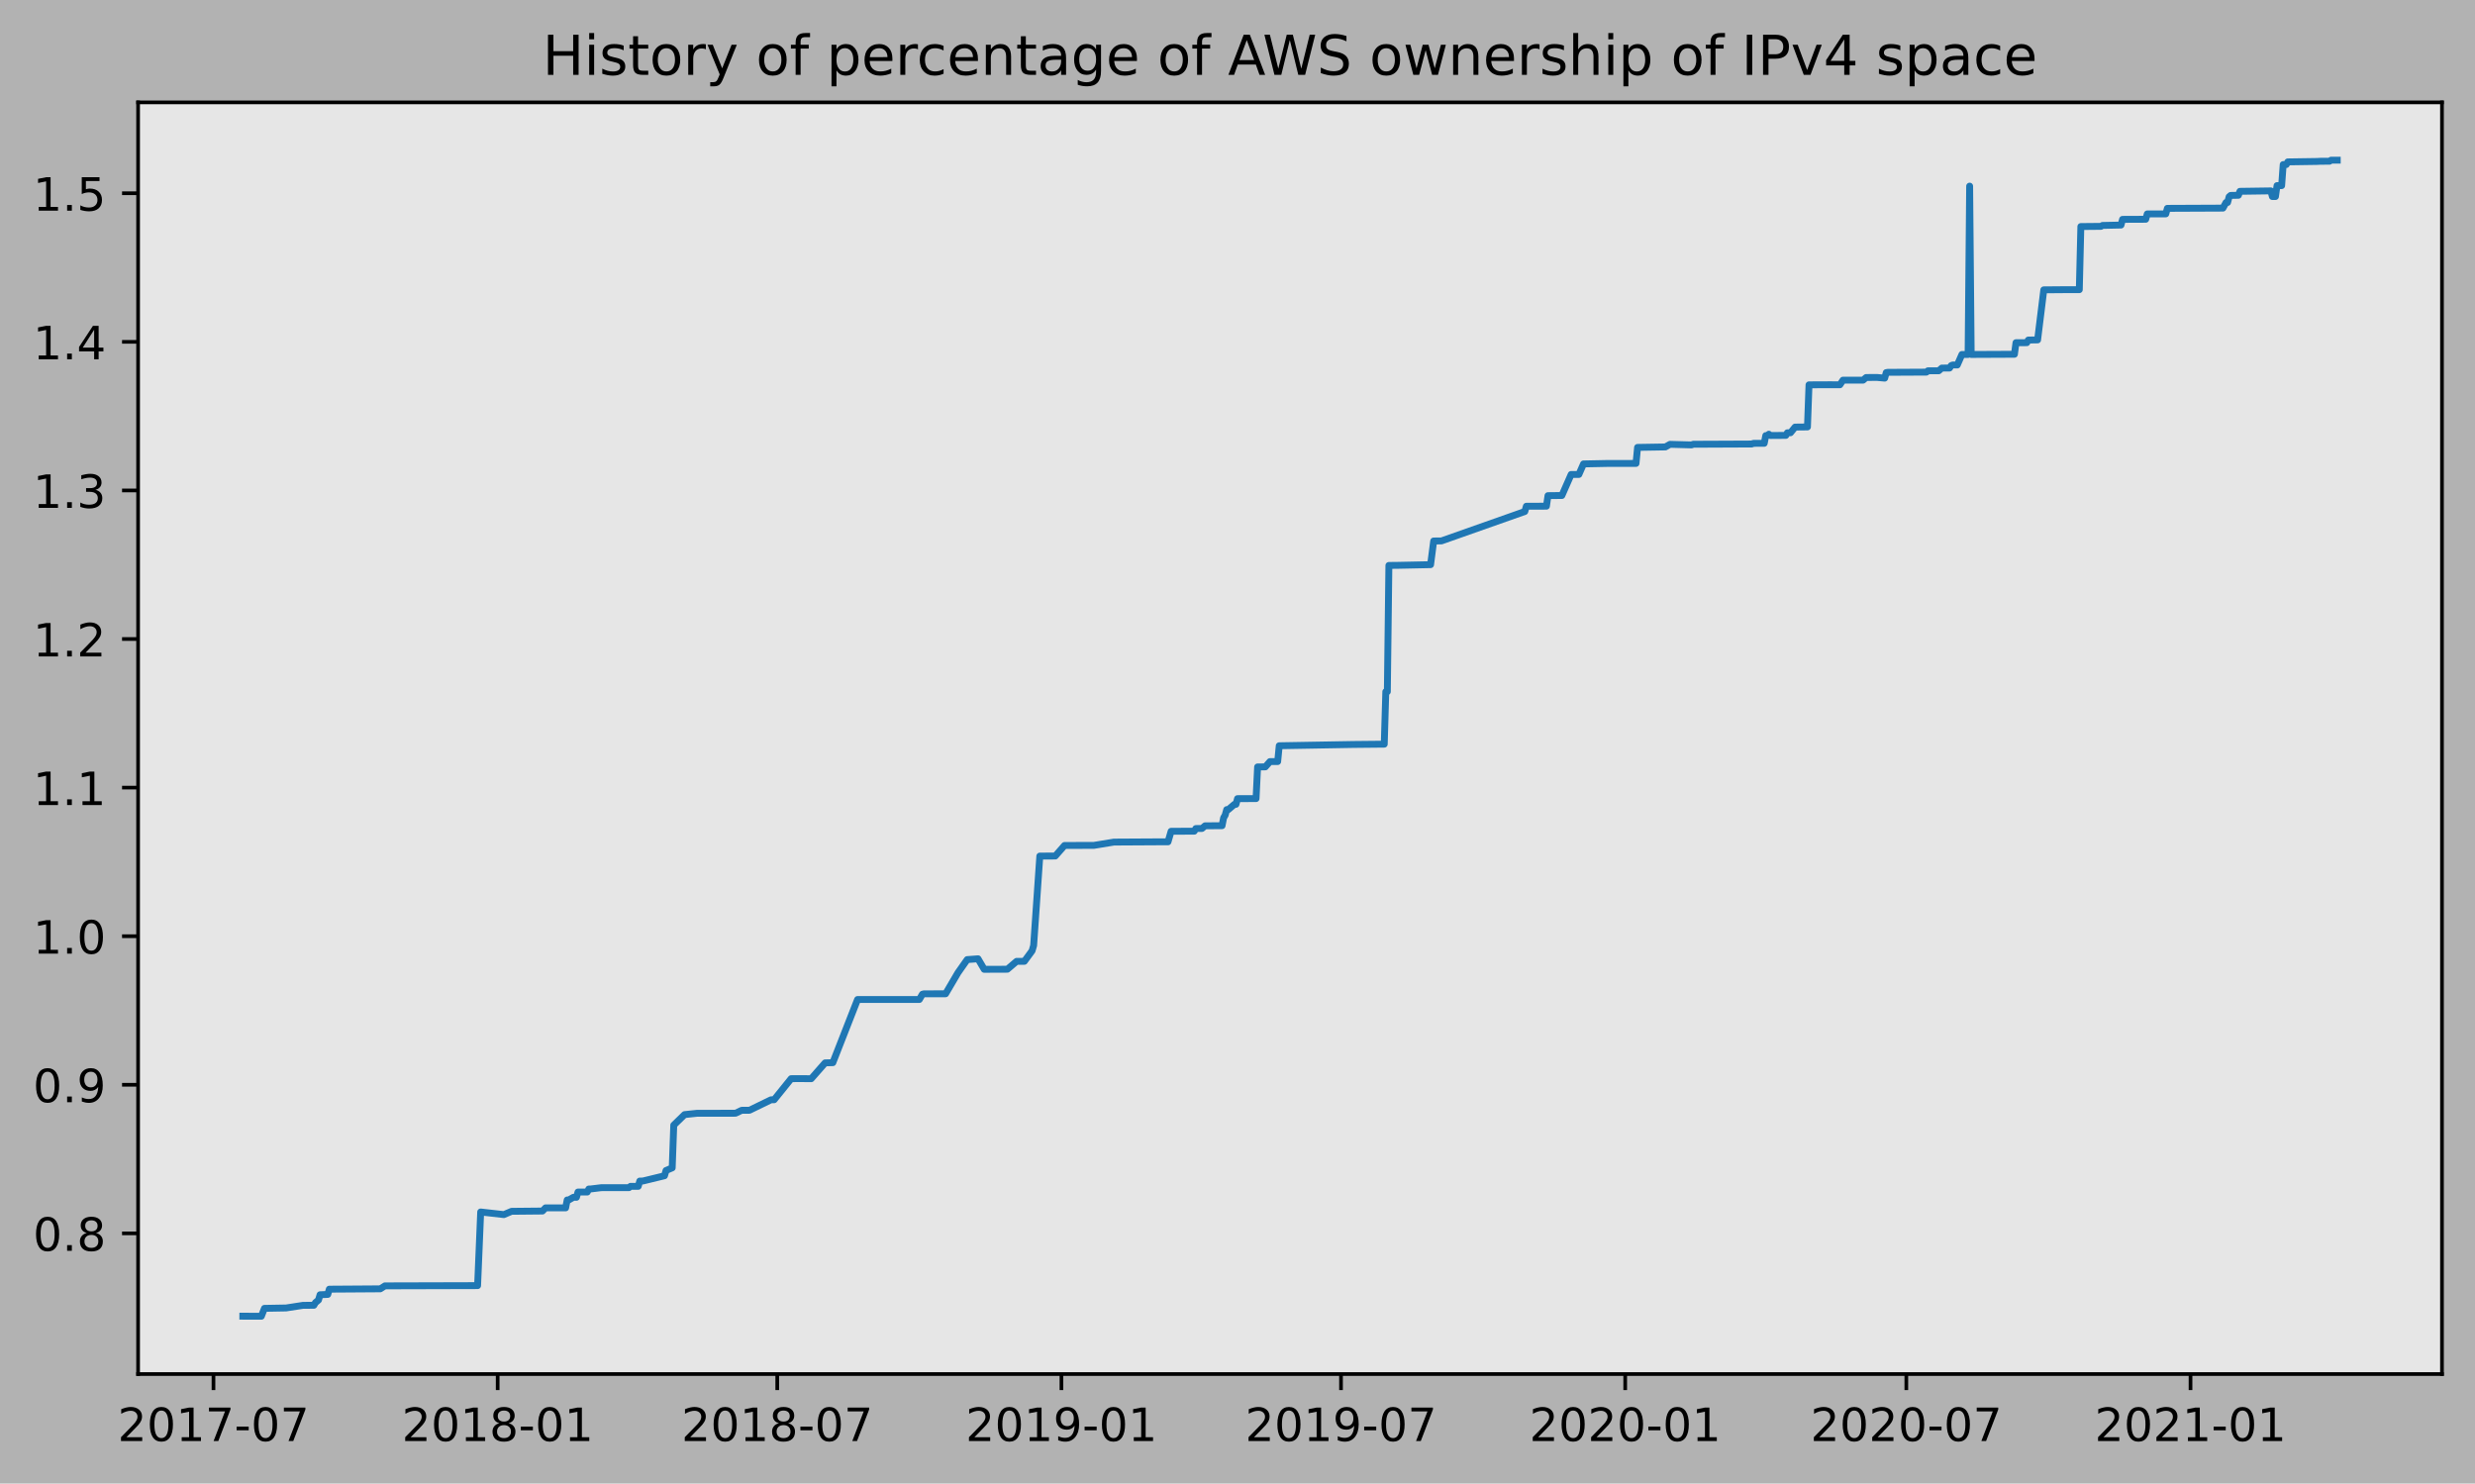
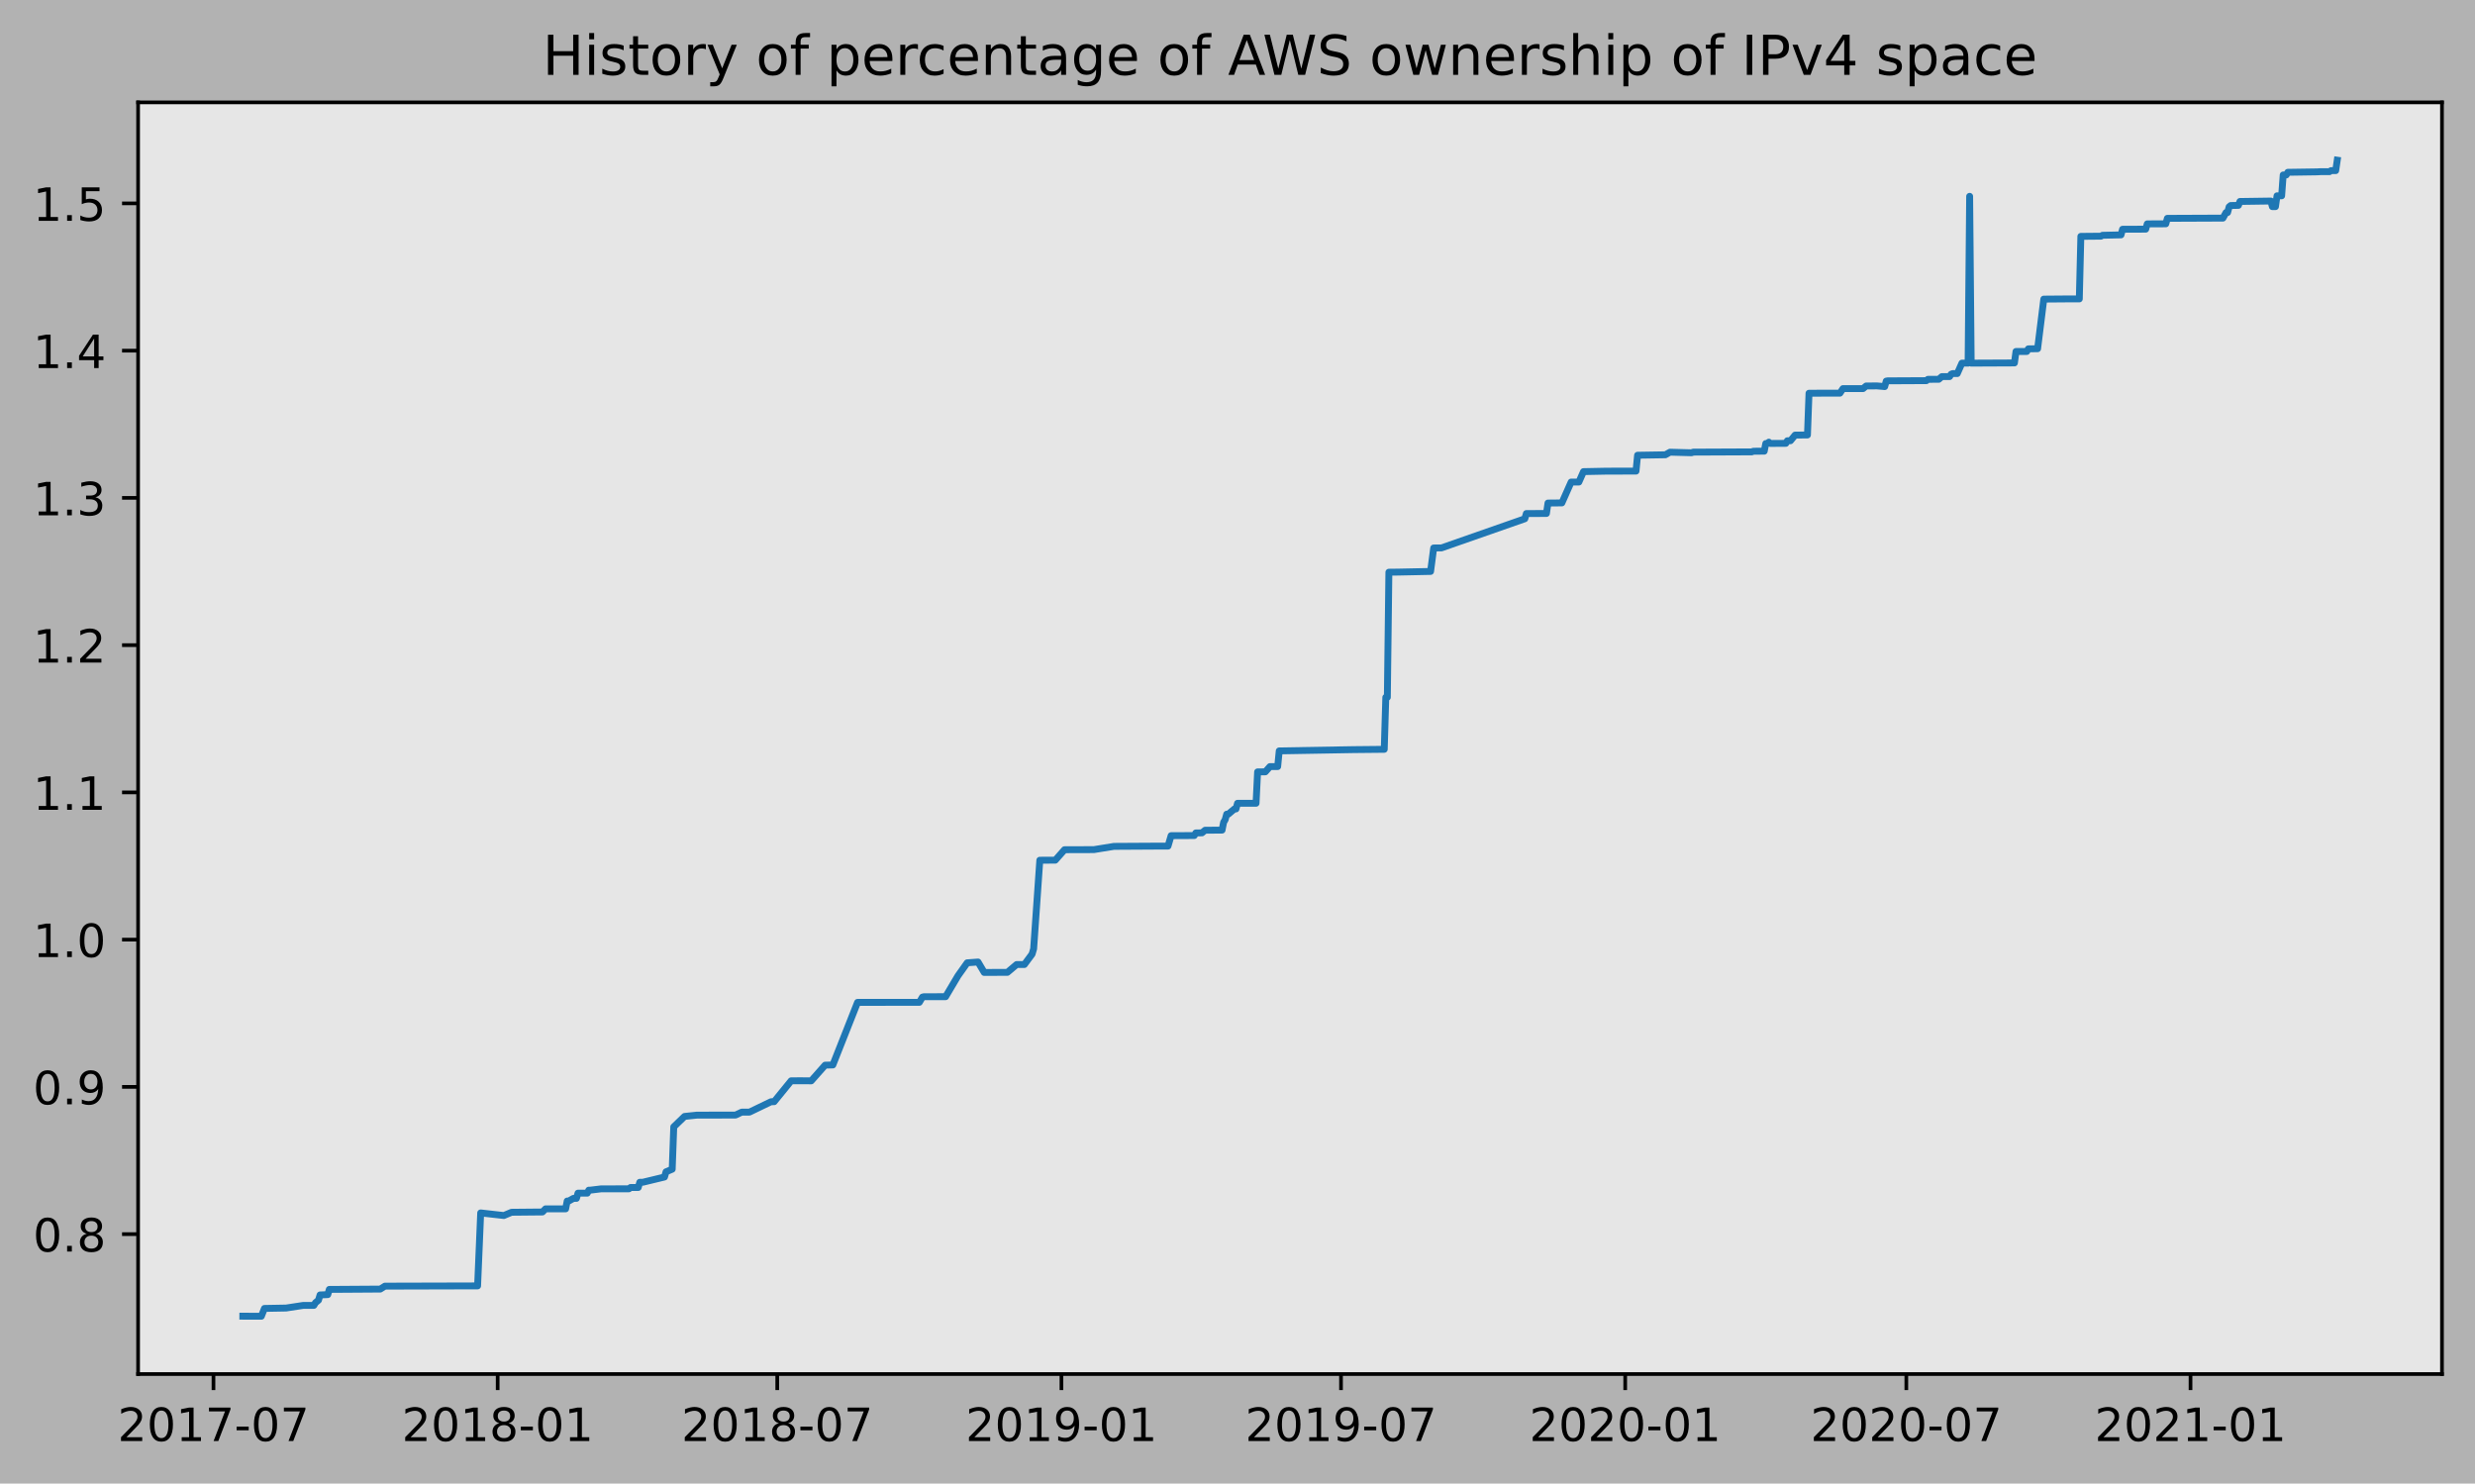
<svg xmlns="http://www.w3.org/2000/svg" xmlns:xlink="http://www.w3.org/1999/xlink" height="323.396pt" version="1.1" viewBox="0 0 539.503 323.396" width="539.503pt">
  <defs>
    <style type="text/css">
*{stroke-linecap:butt;stroke-linejoin:round;}
  </style>
  </defs>
  <g id="figure_1">
    <g id="patch_1">
      <path d="M 0 323.396  L 539.503 323.396  L 539.503 0  L 0 0  z " style="fill:#b2b2b2;" />
    </g>
    <g id="axes_1">
      <g id="patch_2">
        <path d="M 30.103 299.518  L 532.303 299.518  L 532.303 22.318  L 30.103 22.318  z " style="fill:#e6e6e6;" />
      </g>
      <g id="matplotlib.axis_1">
        <g id="xtick_1">
          <g id="line2d_1">
            <defs>
-               <path d="M 0 0  L 0 3.5  " id="m3e4d1c5390" style="stroke:#000000;stroke-width:0.8;" />
-             </defs>
-             <g>
-               <use style="stroke:#000000;stroke-width:0.8;" x="46.533" xlink:href="#m3e4d1c5390" y="299.518" />
+               <path d="M 0 0  L 0 3.5  " id="m7f5b0c4394" style="stroke:#000000;stroke-width:0.8;" />
+             </defs>
+             <g>
+               <use style="stroke:#000000;stroke-width:0.8;" x="46.533" xlink:href="#m7f5b0c4394" y="299.518" />
            </g>
          </g>
          <g id="text_1">
            <defs>
              <path d="M 19.188 8.297  L 53.609 8.297  L 53.609 0  L 7.328 0  L 7.328 8.297  Q 12.938 14.109 22.625 23.891  Q 32.328 33.688 34.812 36.531  Q 39.547 41.844 41.422 45.531  Q 43.312 49.219 43.312 52.781  Q 43.312 58.594 39.234 62.25  Q 35.156 65.922 28.609 65.922  Q 23.969 65.922 18.812 64.312  Q 13.672 62.703 7.812 59.422  L 7.812 69.391  Q 13.766 71.781 18.938 73  Q 24.125 74.219 28.422 74.219  Q 39.75 74.219 46.484 68.547  Q 53.219 62.891 53.219 53.422  Q 53.219 48.922 51.531 44.891  Q 49.859 40.875 45.406 35.406  Q 44.188 33.984 37.641 27.219  Q 31.109 20.453 19.188 8.297  z " id="DejaVuSans-50" />
              <path d="M 31.781 66.406  Q 24.172 66.406 20.328 58.906  Q 16.5 51.422 16.5 36.375  Q 16.5 21.391 20.328 13.891  Q 24.172 6.391 31.781 6.391  Q 39.453 6.391 43.281 13.891  Q 47.125 21.391 47.125 36.375  Q 47.125 51.422 43.281 58.906  Q 39.453 66.406 31.781 66.406  z M 31.781 74.219  Q 44.047 74.219 50.516 64.516  Q 56.984 54.828 56.984 36.375  Q 56.984 17.969 50.516 8.266  Q 44.047 -1.422 31.781 -1.422  Q 19.531 -1.422 13.062 8.266  Q 6.594 17.969 6.594 36.375  Q 6.594 54.828 13.062 64.516  Q 19.531 74.219 31.781 74.219  z " id="DejaVuSans-48" />
              <path d="M 12.406 8.297  L 28.516 8.297  L 28.516 63.922  L 10.984 60.406  L 10.984 69.391  L 28.422 72.906  L 38.281 72.906  L 38.281 8.297  L 54.391 8.297  L 54.391 0  L 12.406 0  z " id="DejaVuSans-49" />
              <path d="M 8.203 72.906  L 55.078 72.906  L 55.078 68.703  L 28.609 0  L 18.312 0  L 43.219 64.594  L 8.203 64.594  z " id="DejaVuSans-55" />
              <path d="M 4.891 31.391  L 31.203 31.391  L 31.203 23.391  L 4.891 23.391  z " id="DejaVuSans-45" />
            </defs>
            <g transform="translate(25.64197 314.1166)scale(0.1 -0.1)">
              <use xlink:href="#DejaVuSans-50" />
              <use x="63.623" xlink:href="#DejaVuSans-48" />
              <use x="127.246" xlink:href="#DejaVuSans-49" />
              <use x="190.869" xlink:href="#DejaVuSans-55" />
              <use x="254.492" xlink:href="#DejaVuSans-45" />
              <use x="290.576" xlink:href="#DejaVuSans-48" />
              <use x="354.199" xlink:href="#DejaVuSans-55" />
            </g>
          </g>
        </g>
        <g id="xtick_2">
          <g id="line2d_2">
            <g>
-               <use style="stroke:#000000;stroke-width:0.8;" x="108.483" xlink:href="#m3e4d1c5390" y="299.518" />
+               <use style="stroke:#000000;stroke-width:0.8;" x="108.483" xlink:href="#m7f5b0c4394" y="299.518" />
            </g>
          </g>
          <g id="text_2">
            <defs>
              <path d="M 31.781 34.625  Q 24.75 34.625 20.719 30.859  Q 16.703 27.094 16.703 20.516  Q 16.703 13.922 20.719 10.156  Q 24.75 6.391 31.781 6.391  Q 38.812 6.391 42.859 10.172  Q 46.922 13.969 46.922 20.516  Q 46.922 27.094 42.891 30.859  Q 38.875 34.625 31.781 34.625  z M 21.922 38.812  Q 15.578 40.375 12.031 44.719  Q 8.5 49.078 8.5 55.328  Q 8.5 64.062 14.719 69.141  Q 20.953 74.219 31.781 74.219  Q 42.672 74.219 48.875 69.141  Q 55.078 64.062 55.078 55.328  Q 55.078 49.078 51.531 44.719  Q 48 40.375 41.703 38.812  Q 48.828 37.156 52.797 32.312  Q 56.781 27.484 56.781 20.516  Q 56.781 9.906 50.312 4.234  Q 43.844 -1.422 31.781 -1.422  Q 19.734 -1.422 13.25 4.234  Q 6.781 9.906 6.781 20.516  Q 6.781 27.484 10.781 32.312  Q 14.797 37.156 21.922 38.812  z M 18.312 54.391  Q 18.312 48.734 21.844 45.562  Q 25.391 42.391 31.781 42.391  Q 38.141 42.391 41.719 45.562  Q 45.312 48.734 45.312 54.391  Q 45.312 60.062 41.719 63.234  Q 38.141 66.406 31.781 66.406  Q 25.391 66.406 21.844 63.234  Q 18.312 60.062 18.312 54.391  z " id="DejaVuSans-56" />
            </defs>
            <g transform="translate(87.59209 314.1166)scale(0.1 -0.1)">
              <use xlink:href="#DejaVuSans-50" />
              <use x="63.623" xlink:href="#DejaVuSans-48" />
              <use x="127.246" xlink:href="#DejaVuSans-49" />
              <use x="190.869" xlink:href="#DejaVuSans-56" />
              <use x="254.492" xlink:href="#DejaVuSans-45" />
              <use x="290.576" xlink:href="#DejaVuSans-48" />
              <use x="354.199" xlink:href="#DejaVuSans-49" />
            </g>
          </g>
        </g>
        <g id="xtick_3">
          <g id="line2d_3">
            <g>
-               <use style="stroke:#000000;stroke-width:0.8;" x="169.424" xlink:href="#m3e4d1c5390" y="299.518" />
+               <use style="stroke:#000000;stroke-width:0.8;" x="169.424" xlink:href="#m7f5b0c4394" y="299.518" />
            </g>
          </g>
          <g id="text_3">
            <g transform="translate(148.5322 314.1166)scale(0.1 -0.1)">
              <use xlink:href="#DejaVuSans-50" />
              <use x="63.623" xlink:href="#DejaVuSans-48" />
              <use x="127.246" xlink:href="#DejaVuSans-49" />
              <use x="190.869" xlink:href="#DejaVuSans-56" />
              <use x="254.492" xlink:href="#DejaVuSans-45" />
              <use x="290.576" xlink:href="#DejaVuSans-48" />
              <use x="354.199" xlink:href="#DejaVuSans-55" />
            </g>
          </g>
        </g>
        <g id="xtick_4">
          <g id="line2d_4">
            <g>
-               <use style="stroke:#000000;stroke-width:0.8;" x="231.374" xlink:href="#m3e4d1c5390" y="299.518" />
+               <use style="stroke:#000000;stroke-width:0.8;" x="231.374" xlink:href="#m7f5b0c4394" y="299.518" />
            </g>
          </g>
          <g id="text_4">
            <defs>
              <path d="M 10.984 1.516  L 10.984 10.5  Q 14.703 8.734 18.5 7.812  Q 22.312 6.891 25.984 6.891  Q 35.75 6.891 40.891 13.453  Q 46.047 20.016 46.781 33.406  Q 43.953 29.203 39.594 26.953  Q 35.25 24.703 29.984 24.703  Q 19.047 24.703 12.672 31.312  Q 6.297 37.938 6.297 49.422  Q 6.297 60.641 12.938 67.422  Q 19.578 74.219 30.609 74.219  Q 43.266 74.219 49.922 64.516  Q 56.594 54.828 56.594 36.375  Q 56.594 19.141 48.406 8.859  Q 40.234 -1.422 26.422 -1.422  Q 22.703 -1.422 18.891 -0.688  Q 15.094 0.047 10.984 1.516  z M 30.609 32.422  Q 37.25 32.422 41.125 36.953  Q 45.016 41.5 45.016 49.422  Q 45.016 57.281 41.125 61.844  Q 37.25 66.406 30.609 66.406  Q 23.969 66.406 20.094 61.844  Q 16.219 57.281 16.219 49.422  Q 16.219 41.5 20.094 36.953  Q 23.969 32.422 30.609 32.422  z " id="DejaVuSans-57" />
            </defs>
            <g transform="translate(210.4823 314.1166)scale(0.1 -0.1)">
              <use xlink:href="#DejaVuSans-50" />
              <use x="63.623" xlink:href="#DejaVuSans-48" />
              <use x="127.246" xlink:href="#DejaVuSans-49" />
              <use x="190.869" xlink:href="#DejaVuSans-57" />
              <use x="254.492" xlink:href="#DejaVuSans-45" />
              <use x="290.576" xlink:href="#DejaVuSans-48" />
              <use x="354.199" xlink:href="#DejaVuSans-49" />
            </g>
          </g>
        </g>
        <g id="xtick_5">
          <g id="line2d_5">
            <g>
-               <use style="stroke:#000000;stroke-width:0.8;" x="292.314" xlink:href="#m3e4d1c5390" y="299.518" />
+               <use style="stroke:#000000;stroke-width:0.8;" x="292.314" xlink:href="#m7f5b0c4394" y="299.518" />
            </g>
          </g>
          <g id="text_5">
            <g transform="translate(271.4223 314.1166)scale(0.1 -0.1)">
              <use xlink:href="#DejaVuSans-50" />
              <use x="63.623" xlink:href="#DejaVuSans-48" />
              <use x="127.246" xlink:href="#DejaVuSans-49" />
              <use x="190.869" xlink:href="#DejaVuSans-57" />
              <use x="254.492" xlink:href="#DejaVuSans-45" />
              <use x="290.576" xlink:href="#DejaVuSans-48" />
              <use x="354.199" xlink:href="#DejaVuSans-55" />
            </g>
          </g>
        </g>
        <g id="xtick_6">
          <g id="line2d_6">
            <g>
-               <use style="stroke:#000000;stroke-width:0.8;" x="354.264" xlink:href="#m3e4d1c5390" y="299.518" />
+               <use style="stroke:#000000;stroke-width:0.8;" x="354.264" xlink:href="#m7f5b0c4394" y="299.518" />
            </g>
          </g>
          <g id="text_6">
            <g transform="translate(333.3725 314.1166)scale(0.1 -0.1)">
              <use xlink:href="#DejaVuSans-50" />
              <use x="63.623" xlink:href="#DejaVuSans-48" />
              <use x="127.246" xlink:href="#DejaVuSans-50" />
              <use x="190.869" xlink:href="#DejaVuSans-48" />
              <use x="254.492" xlink:href="#DejaVuSans-45" />
              <use x="290.576" xlink:href="#DejaVuSans-48" />
              <use x="354.199" xlink:href="#DejaVuSans-49" />
            </g>
          </g>
        </g>
        <g id="xtick_7">
          <g id="line2d_7">
            <g>
-               <use style="stroke:#000000;stroke-width:0.8;" x="415.541" xlink:href="#m3e4d1c5390" y="299.518" />
+               <use style="stroke:#000000;stroke-width:0.8;" x="415.541" xlink:href="#m7f5b0c4394" y="299.518" />
            </g>
          </g>
          <g id="text_7">
            <g transform="translate(394.6492 314.1166)scale(0.1 -0.1)">
              <use xlink:href="#DejaVuSans-50" />
              <use x="63.623" xlink:href="#DejaVuSans-48" />
              <use x="127.246" xlink:href="#DejaVuSans-50" />
              <use x="190.869" xlink:href="#DejaVuSans-48" />
              <use x="254.492" xlink:href="#DejaVuSans-45" />
              <use x="290.576" xlink:href="#DejaVuSans-48" />
              <use x="354.199" xlink:href="#DejaVuSans-55" />
            </g>
          </g>
        </g>
        <g id="xtick_8">
          <g id="line2d_8">
            <g>
-               <use style="stroke:#000000;stroke-width:0.8;" x="477.491" xlink:href="#m3e4d1c5390" y="299.518" />
+               <use style="stroke:#000000;stroke-width:0.8;" x="477.491" xlink:href="#m7f5b0c4394" y="299.518" />
            </g>
          </g>
          <g id="text_8">
            <g transform="translate(456.5993 314.1166)scale(0.1 -0.1)">
              <use xlink:href="#DejaVuSans-50" />
              <use x="63.623" xlink:href="#DejaVuSans-48" />
              <use x="127.246" xlink:href="#DejaVuSans-50" />
              <use x="190.869" xlink:href="#DejaVuSans-49" />
              <use x="254.492" xlink:href="#DejaVuSans-45" />
              <use x="290.576" xlink:href="#DejaVuSans-48" />
              <use x="354.199" xlink:href="#DejaVuSans-49" />
            </g>
          </g>
        </g>
      </g>
      <g id="matplotlib.axis_2">
        <g id="ytick_1">
          <g id="line2d_9">
            <defs>
-               <path d="M 0 0  L -3.5 0  " id="m08d54eb460" style="stroke:#000000;stroke-width:0.8;" />
-             </defs>
-             <g>
-               <use style="stroke:#000000;stroke-width:0.8;" x="30.103" xlink:href="#m08d54eb460" y="268.853" />
+               <path d="M 0 0  L -3.5 0  " id="mc15adde74a" style="stroke:#000000;stroke-width:0.8;" />
+             </defs>
+             <g>
+               <use style="stroke:#000000;stroke-width:0.8;" x="30.103" xlink:href="#mc15adde74a" y="269.016" />
            </g>
          </g>
          <g id="text_9">
            <defs>
              <path d="M 10.688 12.406  L 21 12.406  L 21 0  L 10.688 0  z " id="DejaVuSans-46" />
            </defs>
-             <g transform="translate(7.2 272.6527)scale(0.1 -0.1)">
+             <g transform="translate(7.2 272.8156)scale(0.1 -0.1)">
              <use xlink:href="#DejaVuSans-48" />
              <use x="63.623" xlink:href="#DejaVuSans-46" />
              <use x="95.41" xlink:href="#DejaVuSans-56" />
            </g>
          </g>
        </g>
        <g id="ytick_2">
          <g id="line2d_10">
            <g>
-               <use style="stroke:#000000;stroke-width:0.8;" x="30.103" xlink:href="#m08d54eb460" y="236.464" />
+               <use style="stroke:#000000;stroke-width:0.8;" x="30.103" xlink:href="#mc15adde74a" y="236.919" />
            </g>
          </g>
          <g id="text_10">
-             <g transform="translate(7.2 240.2631)scale(0.1 -0.1)">
+             <g transform="translate(7.2 240.7182)scale(0.1 -0.1)">
              <use xlink:href="#DejaVuSans-48" />
              <use x="63.623" xlink:href="#DejaVuSans-46" />
              <use x="95.41" xlink:href="#DejaVuSans-57" />
            </g>
          </g>
        </g>
        <g id="ytick_3">
          <g id="line2d_11">
            <g>
-               <use style="stroke:#000000;stroke-width:0.8;" x="30.103" xlink:href="#m08d54eb460" y="204.074" />
+               <use style="stroke:#000000;stroke-width:0.8;" x="30.103" xlink:href="#mc15adde74a" y="204.822" />
            </g>
          </g>
          <g id="text_11">
-             <g transform="translate(7.2 207.8736)scale(0.1 -0.1)">
+             <g transform="translate(7.2 208.6208)scale(0.1 -0.1)">
              <use xlink:href="#DejaVuSans-49" />
              <use x="63.623" xlink:href="#DejaVuSans-46" />
              <use x="95.41" xlink:href="#DejaVuSans-48" />
            </g>
          </g>
        </g>
        <g id="ytick_4">
          <g id="line2d_12">
            <g>
-               <use style="stroke:#000000;stroke-width:0.8;" x="30.103" xlink:href="#m08d54eb460" y="171.685" />
+               <use style="stroke:#000000;stroke-width:0.8;" x="30.103" xlink:href="#mc15adde74a" y="172.724" />
            </g>
          </g>
          <g id="text_12">
-             <g transform="translate(7.2 175.4841)scale(0.1 -0.1)">
+             <g transform="translate(7.2 176.5233)scale(0.1 -0.1)">
              <use xlink:href="#DejaVuSans-49" />
              <use x="63.623" xlink:href="#DejaVuSans-46" />
              <use x="95.41" xlink:href="#DejaVuSans-49" />
            </g>
          </g>
        </g>
        <g id="ytick_5">
          <g id="line2d_13">
            <g>
-               <use style="stroke:#000000;stroke-width:0.8;" x="30.103" xlink:href="#m08d54eb460" y="139.295" />
+               <use style="stroke:#000000;stroke-width:0.8;" x="30.103" xlink:href="#mc15adde74a" y="140.627" />
            </g>
          </g>
          <g id="text_13">
-             <g transform="translate(7.2 143.0946)scale(0.1 -0.1)">
+             <g transform="translate(7.2 144.4259)scale(0.1 -0.1)">
              <use xlink:href="#DejaVuSans-49" />
              <use x="63.623" xlink:href="#DejaVuSans-46" />
              <use x="95.41" xlink:href="#DejaVuSans-50" />
            </g>
          </g>
        </g>
        <g id="ytick_6">
          <g id="line2d_14">
            <g>
-               <use style="stroke:#000000;stroke-width:0.8;" x="30.103" xlink:href="#m08d54eb460" y="106.906" />
+               <use style="stroke:#000000;stroke-width:0.8;" x="30.103" xlink:href="#mc15adde74a" y="108.529" />
            </g>
          </g>
          <g id="text_14">
            <defs>
              <path d="M 40.578 39.312  Q 47.656 37.797 51.625 33  Q 55.609 28.219 55.609 21.188  Q 55.609 10.406 48.188 4.484  Q 40.766 -1.422 27.094 -1.422  Q 22.516 -1.422 17.656 -0.516  Q 12.797 0.391 7.625 2.203  L 7.625 11.719  Q 11.719 9.328 16.594 8.109  Q 21.484 6.891 26.812 6.891  Q 36.078 6.891 40.938 10.547  Q 45.797 14.203 45.797 21.188  Q 45.797 27.641 41.281 31.266  Q 36.766 34.906 28.719 34.906  L 20.219 34.906  L 20.219 43.016  L 29.109 43.016  Q 36.375 43.016 40.234 45.922  Q 44.094 48.828 44.094 54.297  Q 44.094 59.906 40.109 62.906  Q 36.141 65.922 28.719 65.922  Q 24.656 65.922 20.016 65.031  Q 15.375 64.156 9.812 62.312  L 9.812 71.094  Q 15.438 72.656 20.344 73.438  Q 25.25 74.219 29.594 74.219  Q 40.828 74.219 47.359 69.109  Q 53.906 64.016 53.906 55.328  Q 53.906 49.266 50.438 45.094  Q 46.969 40.922 40.578 39.312  z " id="DejaVuSans-51" />
            </defs>
-             <g transform="translate(7.2 110.705)scale(0.1 -0.1)">
+             <g transform="translate(7.2 112.3285)scale(0.1 -0.1)">
              <use xlink:href="#DejaVuSans-49" />
              <use x="63.623" xlink:href="#DejaVuSans-46" />
              <use x="95.41" xlink:href="#DejaVuSans-51" />
            </g>
          </g>
        </g>
        <g id="ytick_7">
          <g id="line2d_15">
            <g>
-               <use style="stroke:#000000;stroke-width:0.8;" x="30.103" xlink:href="#m08d54eb460" y="74.516" />
+               <use style="stroke:#000000;stroke-width:0.8;" x="30.103" xlink:href="#mc15adde74a" y="76.432" />
            </g>
          </g>
          <g id="text_15">
            <defs>
              <path d="M 37.797 64.312  L 12.891 25.391  L 37.797 25.391  z M 35.203 72.906  L 47.609 72.906  L 47.609 25.391  L 58.016 25.391  L 58.016 17.188  L 47.609 17.188  L 47.609 0  L 37.797 0  L 37.797 17.188  L 4.891 17.188  L 4.891 26.703  z " id="DejaVuSans-52" />
            </defs>
-             <g transform="translate(7.2 78.31552)scale(0.1 -0.1)">
+             <g transform="translate(7.2 80.23111)scale(0.1 -0.1)">
              <use xlink:href="#DejaVuSans-49" />
              <use x="63.623" xlink:href="#DejaVuSans-46" />
              <use x="95.41" xlink:href="#DejaVuSans-52" />
            </g>
          </g>
        </g>
        <g id="ytick_8">
          <g id="line2d_16">
            <g>
-               <use style="stroke:#000000;stroke-width:0.8;" x="30.103" xlink:href="#m08d54eb460" y="42.127" />
+               <use style="stroke:#000000;stroke-width:0.8;" x="30.103" xlink:href="#mc15adde74a" y="44.334" />
            </g>
          </g>
          <g id="text_16">
            <defs>
              <path d="M 10.797 72.906  L 49.516 72.906  L 49.516 64.594  L 19.828 64.594  L 19.828 46.734  Q 21.969 47.469 24.109 47.828  Q 26.266 48.188 28.422 48.188  Q 40.625 48.188 47.75 41.5  Q 54.891 34.812 54.891 23.391  Q 54.891 11.625 47.562 5.094  Q 40.234 -1.422 26.906 -1.422  Q 22.312 -1.422 17.547 -0.641  Q 12.797 0.141 7.719 1.703  L 7.719 11.625  Q 12.109 9.234 16.797 8.062  Q 21.484 6.891 26.703 6.891  Q 35.156 6.891 40.078 11.328  Q 45.016 15.766 45.016 23.391  Q 45.016 31 40.078 35.438  Q 35.156 39.891 26.703 39.891  Q 22.75 39.891 18.812 39.016  Q 14.891 38.141 10.797 36.281  z " id="DejaVuSans-53" />
            </defs>
-             <g transform="translate(7.2 45.926)scale(0.1 -0.1)">
+             <g transform="translate(7.2 48.13369)scale(0.1 -0.1)">
              <use xlink:href="#DejaVuSans-49" />
              <use x="63.623" xlink:href="#DejaVuSans-46" />
              <use x="95.41" xlink:href="#DejaVuSans-53" />
            </g>
          </g>
        </g>
      </g>
      <g id="line2d_17">
-         <path clip-path="url(#pbcc345d902)" d="M 52.93 286.906  L 56.971 286.918  L 57.644 285.198  L 62.358 285.113  L 66.061 284.54  L 68.418 284.527  L 68.755 283.954  L 69.428 283.381  L 69.765 282.234  L 71.448 282.162  L 71.785 281.016  L 82.895 280.942  L 83.905 280.297  L 104.107 280.243  L 104.78 264.189  L 109.83 264.763  L 111.514 264.046  L 118.247 263.981  L 118.921 263.291  L 123.298 263.293  L 123.634 261.573  L 123.971 261.568  L 124.981 260.993  L 125.654 260.991  L 125.991 259.844  L 128.011 259.842  L 128.348 259.185  L 128.685 259.182  L 131.041 258.895  L 137.102 258.886  L 137.438 258.6  L 139.122 258.598  L 139.459 257.451  L 140.132 257.442  L 144.846 256.295  L 145.182 255.148  L 146.529 254.575  L 146.866 245.258  L 149.222 242.964  L 151.916 242.678  L 160.333 242.666  L 161.68 242.021  L 163.363 242.021  L 168.077 239.728  L 168.75 239.721  L 172.454 235.132  L 174.474 235.121  L 176.831 235.139  L 179.861 231.689  L 181.544 231.642  L 186.931 217.877  L 200.399 217.87  L 201.072 216.723  L 201.409 216.633  L 206.122 216.627  L 208.816 212.04  L 210.836 209.173  L 213.193 209.001  L 214.539 211.294  L 219.59 211.274  L 221.61 209.554  L 223.293 209.551  L 224.977 207.258  L 225.313 206.102  L 226.66 186.609  L 230.027 186.6  L 232.047 184.297  L 238.444 184.277  L 242.821 183.56  L 252.922 183.503  L 254.605 183.503  L 255.278 181.207  L 260.329 181.181  L 260.665 180.608  L 262.012 180.588  L 262.685 180.014  L 266.389 179.983  L 266.726 178.263  L 267.062 177.69  L 267.399 176.48  L 267.736 176.478  L 269.082 175.331  L 269.419 175.331  L 269.756 174.089  L 273.796 174.082  L 274.133 167.175  L 275.816 167.164  L 276.826 166.015  L 278.51 166.005  L 278.846 162.56  L 295.007 162.281  L 301.741 162.215  L 302.078 150.775  L 302.414 150.775  L 302.751 123.254  L 304.771 123.231  L 311.841 123.085  L 312.515 117.925  L 314.198 117.914  L 332.379 111.5  L 332.716 110.353  L 337.093 110.335  L 337.43 108.042  L 340.46 108.01  L 342.48 103.424  L 344.163 103.421  L 345.173 101.128  L 350.224 101.028  L 356.621 101.017  L 356.957 97.525  L 363.018 97.426  L 364.028 96.855  L 368.741 96.983  L 369.078 96.842  L 381.872 96.786  L 382.209 96.643  L 384.566 96.634  L 384.902 94.949  L 385.239 94.949  L 385.576 94.649  L 385.912 94.931  L 389.279 94.908  L 389.616 94.337  L 390.289 94.335  L 391.299 93.096  L 393.993 93.066  L 394.329 83.888  L 398.706 83.868  L 401.063 83.873  L 401.737 82.869  L 406.113 82.865  L 406.787 82.291  L 409.144 82.275  L 410.827 82.427  L 411.164 81.217  L 411.5 81.161  L 419.918 81.118  L 420.254 80.832  L 422.611 80.821  L 423.284 80.232  L 424.968 80.226  L 425.304 79.706  L 425.641 79.563  L 426.651 79.563  L 427.661 77.27  L 429.008 77.269  L 429.345 40.573  L 429.681 77.267  L 439.109 77.224  L 439.445 74.702  L 441.802 74.701  L 442.139 74.125  L 444.159 74.094  L 445.506 63.182  L 450.556 63.141  L 453.249 63.142  L 453.586 49.381  L 457.963 49.341  L 458.3 49.142  L 462.34 49.054  L 462.677 47.818  L 467.727 47.796  L 468.064 46.629  L 472.104 46.622  L 472.44 45.417  L 484.561 45.364  L 485.235 44.137  L 485.571 44.137  L 485.908 42.89  L 486.245 42.598  L 487.928 42.565  L 488.265 41.705  L 494.998 41.609  L 495.335 42.843  L 496.008 42.84  L 496.345 40.461  L 497.355 40.461  L 497.692 35.874  L 498.365 35.87  L 498.702 35.289  L 505.099 35.194  L 505.772 35.155  L 507.792 35.148  L 508.129 34.919  L 509.476 34.918  L 509.476 34.918  " style="fill:none;stroke:#1f77b4;stroke-linecap:square;stroke-width:1.5;" />
+         <path clip-path="url(#pc9ff270a26)" d="M 52.93 286.906  L 56.971 286.918  L 57.644 285.214  L 62.358 285.129  L 66.061 284.561  L 68.418 284.549  L 68.755 283.981  L 69.428 283.413  L 69.765 282.276  L 71.448 282.205  L 71.785 281.069  L 82.895 280.996  L 83.905 280.356  L 104.107 280.303  L 104.78 264.394  L 109.83 264.963  L 111.514 264.252  L 118.247 264.188  L 118.921 263.504  L 123.298 263.506  L 123.634 261.802  L 123.971 261.797  L 124.981 261.227  L 125.654 261.224  L 125.991 260.088  L 128.011 260.086  L 128.348 259.435  L 128.685 259.432  L 131.041 259.148  L 137.102 259.139  L 137.438 258.855  L 139.122 258.853  L 139.459 257.717  L 140.132 257.708  L 144.846 256.571  L 145.182 255.434  L 146.529 254.866  L 146.866 245.633  L 149.222 243.361  L 151.916 243.077  L 160.333 243.065  L 161.68 242.426  L 163.363 242.426  L 168.077 240.153  L 168.75 240.147  L 172.454 235.599  L 174.474 235.588  L 176.831 235.606  L 179.861 232.187  L 181.544 232.141  L 186.931 218.5  L 200.399 218.492  L 201.072 217.356  L 201.409 217.267  L 206.122 217.261  L 208.816 212.715  L 210.836 209.874  L 213.193 209.703  L 214.539 211.976  L 219.59 211.956  L 221.61 210.251  L 223.293 210.249  L 224.977 207.976  L 225.313 206.831  L 226.66 187.513  L 230.027 187.504  L 232.047 185.223  L 238.444 185.203  L 242.821 184.493  L 252.922 184.435  L 254.605 184.435  L 255.278 182.16  L 260.329 182.135  L 260.665 181.567  L 262.012 181.547  L 262.685 180.979  L 266.389 180.947  L 266.726 179.243  L 267.062 178.675  L 267.399 177.476  L 267.736 177.474  L 269.082 176.338  L 269.419 176.337  L 269.756 175.107  L 273.796 175.1  L 274.133 168.255  L 275.816 168.244  L 276.826 167.105  L 278.51 167.096  L 278.846 163.682  L 295.007 163.405  L 301.741 163.34  L 302.078 152.003  L 302.414 152.002  L 302.751 124.73  L 304.771 124.707  L 311.841 124.563  L 312.515 119.449  L 314.198 119.438  L 332.379 113.082  L 332.716 111.946  L 337.093 111.928  L 337.43 109.655  L 340.46 109.624  L 342.48 105.079  L 344.163 105.076  L 345.173 102.804  L 350.224 102.704  L 356.621 102.693  L 356.957 99.233  L 363.018 99.135  L 364.028 98.569  L 368.741 98.696  L 369.078 98.556  L 381.872 98.501  L 382.209 98.359  L 384.566 98.35  L 384.902 96.681  L 385.239 96.681  L 385.576 96.383  L 385.912 96.663  L 389.279 96.64  L 389.616 96.074  L 390.289 96.072  L 391.299 94.844  L 393.993 94.815  L 394.329 85.719  L 398.706 85.699  L 401.063 85.704  L 401.737 84.709  L 406.113 84.705  L 406.787 84.137  L 409.144 84.121  L 410.827 84.271  L 411.164 83.072  L 411.5 83.017  L 419.918 82.975  L 420.254 82.69  L 422.611 82.68  L 423.284 82.096  L 424.968 82.09  L 425.304 81.575  L 425.641 81.433  L 426.651 81.433  L 427.661 79.16  L 429.008 79.16  L 429.345 42.795  L 429.681 79.158  L 439.109 79.115  L 439.445 76.615  L 441.802 76.615  L 442.139 76.045  L 444.159 76.013  L 445.506 65.2  L 450.556 65.159  L 453.249 65.16  L 453.586 51.523  L 457.963 51.484  L 458.3 51.287  L 462.34 51.199  L 462.677 49.974  L 467.727 49.952  L 468.064 48.796  L 472.104 48.79  L 472.44 47.595  L 484.561 47.543  L 485.235 46.327  L 485.571 46.327  L 485.908 45.09  L 486.245 44.802  L 487.928 44.769  L 488.265 43.917  L 494.998 43.821  L 495.335 45.045  L 496.008 45.041  L 496.345 42.684  L 497.355 42.684  L 497.692 38.139  L 498.365 38.134  L 498.702 37.559  L 505.099 37.464  L 505.772 37.425  L 507.792 37.419  L 508.129 37.192  L 509.139 37.191  L 509.476 34.918  L 509.476 34.918  " style="fill:none;stroke:#1f77b4;stroke-linecap:square;stroke-width:1.5;" />
      </g>
      <g id="patch_3">
        <path d="M 30.103 299.518  L 30.103 22.318  " style="fill:none;stroke:#000000;stroke-linecap:square;stroke-linejoin:miter;stroke-width:0.8;" />
      </g>
      <g id="patch_4">
        <path d="M 532.303 299.518  L 532.303 22.318  " style="fill:none;stroke:#000000;stroke-linecap:square;stroke-linejoin:miter;stroke-width:0.8;" />
      </g>
      <g id="patch_5">
        <path d="M 30.103 299.518  L 532.303 299.518  " style="fill:none;stroke:#000000;stroke-linecap:square;stroke-linejoin:miter;stroke-width:0.8;" />
      </g>
      <g id="patch_6">
        <path d="M 30.103 22.318  L 532.303 22.318  " style="fill:none;stroke:#000000;stroke-linecap:square;stroke-linejoin:miter;stroke-width:0.8;" />
      </g>
      <g id="text_17">
        <defs>
          <path d="M 9.812 72.906  L 19.672 72.906  L 19.672 43.016  L 55.516 43.016  L 55.516 72.906  L 65.375 72.906  L 65.375 0  L 55.516 0  L 55.516 34.719  L 19.672 34.719  L 19.672 0  L 9.812 0  z " id="DejaVuSans-72" />
          <path d="M 9.422 54.688  L 18.406 54.688  L 18.406 0  L 9.422 0  z M 9.422 75.984  L 18.406 75.984  L 18.406 64.594  L 9.422 64.594  z " id="DejaVuSans-105" />
          <path d="M 44.281 53.078  L 44.281 44.578  Q 40.484 46.531 36.375 47.5  Q 32.281 48.484 27.875 48.484  Q 21.188 48.484 17.844 46.438  Q 14.5 44.391 14.5 40.281  Q 14.5 37.156 16.891 35.375  Q 19.281 33.594 26.516 31.984  L 29.594 31.297  Q 39.156 29.25 43.188 25.516  Q 47.219 21.781 47.219 15.094  Q 47.219 7.469 41.188 3.016  Q 35.156 -1.422 24.609 -1.422  Q 20.219 -1.422 15.453 -0.562  Q 10.688 0.297 5.422 2  L 5.422 11.281  Q 10.406 8.688 15.234 7.391  Q 20.062 6.109 24.812 6.109  Q 31.156 6.109 34.562 8.281  Q 37.984 10.453 37.984 14.406  Q 37.984 18.062 35.516 20.016  Q 33.062 21.969 24.703 23.781  L 21.578 24.516  Q 13.234 26.266 9.516 29.906  Q 5.812 33.547 5.812 39.891  Q 5.812 47.609 11.281 51.797  Q 16.75 56 26.812 56  Q 31.781 56 36.172 55.266  Q 40.578 54.547 44.281 53.078  z " id="DejaVuSans-115" />
          <path d="M 18.312 70.219  L 18.312 54.688  L 36.812 54.688  L 36.812 47.703  L 18.312 47.703  L 18.312 18.016  Q 18.312 11.328 20.141 9.422  Q 21.969 7.516 27.594 7.516  L 36.812 7.516  L 36.812 0  L 27.594 0  Q 17.188 0 13.234 3.875  Q 9.281 7.766 9.281 18.016  L 9.281 47.703  L 2.688 47.703  L 2.688 54.688  L 9.281 54.688  L 9.281 70.219  z " id="DejaVuSans-116" />
          <path d="M 30.609 48.391  Q 23.391 48.391 19.188 42.75  Q 14.984 37.109 14.984 27.297  Q 14.984 17.484 19.156 11.844  Q 23.344 6.203 30.609 6.203  Q 37.797 6.203 41.984 11.859  Q 46.188 17.531 46.188 27.297  Q 46.188 37.016 41.984 42.703  Q 37.797 48.391 30.609 48.391  z M 30.609 56  Q 42.328 56 49.016 48.375  Q 55.719 40.766 55.719 27.297  Q 55.719 13.875 49.016 6.219  Q 42.328 -1.422 30.609 -1.422  Q 18.844 -1.422 12.172 6.219  Q 5.516 13.875 5.516 27.297  Q 5.516 40.766 12.172 48.375  Q 18.844 56 30.609 56  z " id="DejaVuSans-111" />
          <path d="M 41.109 46.297  Q 39.594 47.172 37.812 47.578  Q 36.031 48 33.891 48  Q 26.266 48 22.188 43.047  Q 18.109 38.094 18.109 28.812  L 18.109 0  L 9.078 0  L 9.078 54.688  L 18.109 54.688  L 18.109 46.188  Q 20.953 51.172 25.484 53.578  Q 30.031 56 36.531 56  Q 37.453 56 38.578 55.875  Q 39.703 55.766 41.062 55.516  z " id="DejaVuSans-114" />
          <path d="M 32.172 -5.078  Q 28.375 -14.844 24.75 -17.812  Q 21.141 -20.797 15.094 -20.797  L 7.906 -20.797  L 7.906 -13.281  L 13.188 -13.281  Q 16.891 -13.281 18.938 -11.516  Q 21 -9.766 23.484 -3.219  L 25.094 0.875  L 2.984 54.688  L 12.5 54.688  L 29.594 11.922  L 46.688 54.688  L 56.203 54.688  z " id="DejaVuSans-121" />
          <path id="DejaVuSans-32" />
          <path d="M 37.109 75.984  L 37.109 68.5  L 28.516 68.5  Q 23.688 68.5 21.797 66.547  Q 19.922 64.594 19.922 59.516  L 19.922 54.688  L 34.719 54.688  L 34.719 47.703  L 19.922 47.703  L 19.922 0  L 10.891 0  L 10.891 47.703  L 2.297 47.703  L 2.297 54.688  L 10.891 54.688  L 10.891 58.5  Q 10.891 67.625 15.141 71.797  Q 19.391 75.984 28.609 75.984  z " id="DejaVuSans-102" />
          <path d="M 18.109 8.203  L 18.109 -20.797  L 9.078 -20.797  L 9.078 54.688  L 18.109 54.688  L 18.109 46.391  Q 20.953 51.266 25.266 53.625  Q 29.594 56 35.594 56  Q 45.562 56 51.781 48.094  Q 58.016 40.188 58.016 27.297  Q 58.016 14.406 51.781 6.484  Q 45.562 -1.422 35.594 -1.422  Q 29.594 -1.422 25.266 0.953  Q 20.953 3.328 18.109 8.203  z M 48.688 27.297  Q 48.688 37.203 44.609 42.844  Q 40.531 48.484 33.406 48.484  Q 26.266 48.484 22.188 42.844  Q 18.109 37.203 18.109 27.297  Q 18.109 17.391 22.188 11.75  Q 26.266 6.109 33.406 6.109  Q 40.531 6.109 44.609 11.75  Q 48.688 17.391 48.688 27.297  z " id="DejaVuSans-112" />
          <path d="M 56.203 29.594  L 56.203 25.203  L 14.891 25.203  Q 15.484 15.922 20.484 11.062  Q 25.484 6.203 34.422 6.203  Q 39.594 6.203 44.453 7.469  Q 49.312 8.734 54.109 11.281  L 54.109 2.781  Q 49.266 0.734 44.188 -0.344  Q 39.109 -1.422 33.891 -1.422  Q 20.797 -1.422 13.156 6.188  Q 5.516 13.812 5.516 26.812  Q 5.516 40.234 12.766 48.109  Q 20.016 56 32.328 56  Q 43.359 56 49.781 48.891  Q 56.203 41.797 56.203 29.594  z M 47.219 32.234  Q 47.125 39.594 43.094 43.984  Q 39.062 48.391 32.422 48.391  Q 24.906 48.391 20.391 44.141  Q 15.875 39.891 15.188 32.172  z " id="DejaVuSans-101" />
          <path d="M 48.781 52.594  L 48.781 44.188  Q 44.969 46.297 41.141 47.344  Q 37.312 48.391 33.406 48.391  Q 24.656 48.391 19.812 42.844  Q 14.984 37.312 14.984 27.297  Q 14.984 17.281 19.812 11.734  Q 24.656 6.203 33.406 6.203  Q 37.312 6.203 41.141 7.25  Q 44.969 8.297 48.781 10.406  L 48.781 2.094  Q 45.016 0.344 40.984 -0.531  Q 36.969 -1.422 32.422 -1.422  Q 20.062 -1.422 12.781 6.344  Q 5.516 14.109 5.516 27.297  Q 5.516 40.672 12.859 48.328  Q 20.219 56 33.016 56  Q 37.156 56 41.109 55.141  Q 45.062 54.297 48.781 52.594  z " id="DejaVuSans-99" />
          <path d="M 54.891 33.016  L 54.891 0  L 45.906 0  L 45.906 32.719  Q 45.906 40.484 42.875 44.328  Q 39.844 48.188 33.797 48.188  Q 26.516 48.188 22.312 43.547  Q 18.109 38.922 18.109 30.906  L 18.109 0  L 9.078 0  L 9.078 54.688  L 18.109 54.688  L 18.109 46.188  Q 21.344 51.125 25.703 53.562  Q 30.078 56 35.797 56  Q 45.219 56 50.047 50.172  Q 54.891 44.344 54.891 33.016  z " id="DejaVuSans-110" />
          <path d="M 34.281 27.484  Q 23.391 27.484 19.188 25  Q 14.984 22.516 14.984 16.5  Q 14.984 11.719 18.141 8.906  Q 21.297 6.109 26.703 6.109  Q 34.188 6.109 38.703 11.406  Q 43.219 16.703 43.219 25.484  L 43.219 27.484  z M 52.203 31.203  L 52.203 0  L 43.219 0  L 43.219 8.297  Q 40.141 3.328 35.547 0.953  Q 30.953 -1.422 24.312 -1.422  Q 15.922 -1.422 10.953 3.297  Q 6 8.016 6 15.922  Q 6 25.141 12.172 29.828  Q 18.359 34.516 30.609 34.516  L 43.219 34.516  L 43.219 35.406  Q 43.219 41.609 39.141 45  Q 35.062 48.391 27.688 48.391  Q 23 48.391 18.547 47.266  Q 14.109 46.141 10.016 43.891  L 10.016 52.203  Q 14.938 54.109 19.578 55.047  Q 24.219 56 28.609 56  Q 40.484 56 46.344 49.844  Q 52.203 43.703 52.203 31.203  z " id="DejaVuSans-97" />
          <path d="M 45.406 27.984  Q 45.406 37.75 41.375 43.109  Q 37.359 48.484 30.078 48.484  Q 22.859 48.484 18.828 43.109  Q 14.797 37.75 14.797 27.984  Q 14.797 18.266 18.828 12.891  Q 22.859 7.516 30.078 7.516  Q 37.359 7.516 41.375 12.891  Q 45.406 18.266 45.406 27.984  z M 54.391 6.781  Q 54.391 -7.172 48.188 -13.984  Q 42 -20.797 29.203 -20.797  Q 24.469 -20.797 20.266 -20.094  Q 16.062 -19.391 12.109 -17.922  L 12.109 -9.188  Q 16.062 -11.328 19.922 -12.344  Q 23.781 -13.375 27.781 -13.375  Q 36.625 -13.375 41.016 -8.766  Q 45.406 -4.156 45.406 5.172  L 45.406 9.625  Q 42.625 4.781 38.281 2.391  Q 33.938 0 27.875 0  Q 17.828 0 11.672 7.656  Q 5.516 15.328 5.516 27.984  Q 5.516 40.672 11.672 48.328  Q 17.828 56 27.875 56  Q 33.938 56 38.281 53.609  Q 42.625 51.219 45.406 46.391  L 45.406 54.688  L 54.391 54.688  z " id="DejaVuSans-103" />
          <path d="M 34.188 63.188  L 20.797 26.906  L 47.609 26.906  z M 28.609 72.906  L 39.797 72.906  L 67.578 0  L 57.328 0  L 50.688 18.703  L 17.828 18.703  L 11.188 0  L 0.781 0  z " id="DejaVuSans-65" />
          <path d="M 3.328 72.906  L 13.281 72.906  L 28.609 11.281  L 43.891 72.906  L 54.984 72.906  L 70.312 11.281  L 85.594 72.906  L 95.609 72.906  L 77.297 0  L 64.891 0  L 49.516 63.281  L 33.984 0  L 21.578 0  z " id="DejaVuSans-87" />
          <path d="M 53.516 70.516  L 53.516 60.891  Q 47.906 63.578 42.922 64.891  Q 37.938 66.219 33.297 66.219  Q 25.25 66.219 20.875 63.094  Q 16.5 59.969 16.5 54.203  Q 16.5 49.359 19.406 46.891  Q 22.312 44.438 30.422 42.922  L 36.375 41.703  Q 47.406 39.594 52.656 34.297  Q 57.906 29 57.906 20.125  Q 57.906 9.516 50.797 4.047  Q 43.703 -1.422 29.984 -1.422  Q 24.812 -1.422 18.969 -0.25  Q 13.141 0.922 6.891 3.219  L 6.891 13.375  Q 12.891 10.016 18.656 8.297  Q 24.422 6.594 29.984 6.594  Q 38.422 6.594 43.016 9.906  Q 47.609 13.234 47.609 19.391  Q 47.609 24.75 44.312 27.781  Q 41.016 30.812 33.5 32.328  L 27.484 33.5  Q 16.453 35.688 11.516 40.375  Q 6.594 45.062 6.594 53.422  Q 6.594 63.094 13.406 68.656  Q 20.219 74.219 32.172 74.219  Q 37.312 74.219 42.625 73.281  Q 47.953 72.359 53.516 70.516  z " id="DejaVuSans-83" />
          <path d="M 4.203 54.688  L 13.188 54.688  L 24.422 12.016  L 35.594 54.688  L 46.188 54.688  L 57.422 12.016  L 68.609 54.688  L 77.594 54.688  L 63.281 0  L 52.688 0  L 40.922 44.828  L 29.109 0  L 18.5 0  z " id="DejaVuSans-119" />
          <path d="M 54.891 33.016  L 54.891 0  L 45.906 0  L 45.906 32.719  Q 45.906 40.484 42.875 44.328  Q 39.844 48.188 33.797 48.188  Q 26.516 48.188 22.312 43.547  Q 18.109 38.922 18.109 30.906  L 18.109 0  L 9.078 0  L 9.078 75.984  L 18.109 75.984  L 18.109 46.188  Q 21.344 51.125 25.703 53.562  Q 30.078 56 35.797 56  Q 45.219 56 50.047 50.172  Q 54.891 44.344 54.891 33.016  z " id="DejaVuSans-104" />
          <path d="M 9.812 72.906  L 19.672 72.906  L 19.672 0  L 9.812 0  z " id="DejaVuSans-73" />
          <path d="M 19.672 64.797  L 19.672 37.406  L 32.078 37.406  Q 38.969 37.406 42.719 40.969  Q 46.484 44.531 46.484 51.125  Q 46.484 57.672 42.719 61.234  Q 38.969 64.797 32.078 64.797  z M 9.812 72.906  L 32.078 72.906  Q 44.344 72.906 50.609 67.359  Q 56.891 61.812 56.891 51.125  Q 56.891 40.328 50.609 34.812  Q 44.344 29.297 32.078 29.297  L 19.672 29.297  L 19.672 0  L 9.812 0  z " id="DejaVuSans-80" />
          <path d="M 2.984 54.688  L 12.5 54.688  L 29.594 8.797  L 46.688 54.688  L 56.203 54.688  L 35.688 0  L 23.484 0  z " id="DejaVuSans-118" />
        </defs>
        <g transform="translate(118.2778 16.31812)scale(0.12 -0.12)">
          <use xlink:href="#DejaVuSans-72" />
          <use x="75.195" xlink:href="#DejaVuSans-105" />
          <use x="102.979" xlink:href="#DejaVuSans-115" />
          <use x="155.078" xlink:href="#DejaVuSans-116" />
          <use x="194.287" xlink:href="#DejaVuSans-111" />
          <use x="255.469" xlink:href="#DejaVuSans-114" />
          <use x="296.582" xlink:href="#DejaVuSans-121" />
          <use x="355.762" xlink:href="#DejaVuSans-32" />
          <use x="387.549" xlink:href="#DejaVuSans-111" />
          <use x="448.73" xlink:href="#DejaVuSans-102" />
          <use x="483.936" xlink:href="#DejaVuSans-32" />
          <use x="515.723" xlink:href="#DejaVuSans-112" />
          <use x="579.199" xlink:href="#DejaVuSans-101" />
          <use x="640.723" xlink:href="#DejaVuSans-114" />
          <use x="679.586" xlink:href="#DejaVuSans-99" />
          <use x="734.566" xlink:href="#DejaVuSans-101" />
          <use x="796.09" xlink:href="#DejaVuSans-110" />
          <use x="859.469" xlink:href="#DejaVuSans-116" />
          <use x="898.678" xlink:href="#DejaVuSans-97" />
          <use x="959.957" xlink:href="#DejaVuSans-103" />
          <use x="1023.434" xlink:href="#DejaVuSans-101" />
          <use x="1084.957" xlink:href="#DejaVuSans-32" />
          <use x="1116.744" xlink:href="#DejaVuSans-111" />
          <use x="1177.926" xlink:href="#DejaVuSans-102" />
          <use x="1213.131" xlink:href="#DejaVuSans-32" />
          <use x="1244.918" xlink:href="#DejaVuSans-65" />
          <use x="1307.826" xlink:href="#DejaVuSans-87" />
          <use x="1406.703" xlink:href="#DejaVuSans-83" />
          <use x="1470.18" xlink:href="#DejaVuSans-32" />
          <use x="1501.967" xlink:href="#DejaVuSans-111" />
          <use x="1563.148" xlink:href="#DejaVuSans-119" />
          <use x="1644.936" xlink:href="#DejaVuSans-110" />
          <use x="1708.314" xlink:href="#DejaVuSans-101" />
          <use x="1769.838" xlink:href="#DejaVuSans-114" />
          <use x="1810.951" xlink:href="#DejaVuSans-115" />
          <use x="1863.051" xlink:href="#DejaVuSans-104" />
          <use x="1926.43" xlink:href="#DejaVuSans-105" />
          <use x="1954.213" xlink:href="#DejaVuSans-112" />
          <use x="2017.689" xlink:href="#DejaVuSans-32" />
          <use x="2049.477" xlink:href="#DejaVuSans-111" />
          <use x="2110.658" xlink:href="#DejaVuSans-102" />
          <use x="2145.863" xlink:href="#DejaVuSans-32" />
          <use x="2177.65" xlink:href="#DejaVuSans-73" />
          <use x="2207.143" xlink:href="#DejaVuSans-80" />
          <use x="2267.445" xlink:href="#DejaVuSans-118" />
          <use x="2326.625" xlink:href="#DejaVuSans-52" />
          <use x="2390.248" xlink:href="#DejaVuSans-32" />
          <use x="2422.035" xlink:href="#DejaVuSans-115" />
          <use x="2474.135" xlink:href="#DejaVuSans-112" />
          <use x="2537.611" xlink:href="#DejaVuSans-97" />
          <use x="2598.891" xlink:href="#DejaVuSans-99" />
          <use x="2653.871" xlink:href="#DejaVuSans-101" />
        </g>
      </g>
    </g>
  </g>
  <defs>
-     <clipPath id="pbcc345d902">
+     <clipPath id="pc9ff270a26">
      <rect height="277.2" width="502.2" x="30.103" y="22.318" />
    </clipPath>
  </defs>
</svg>
